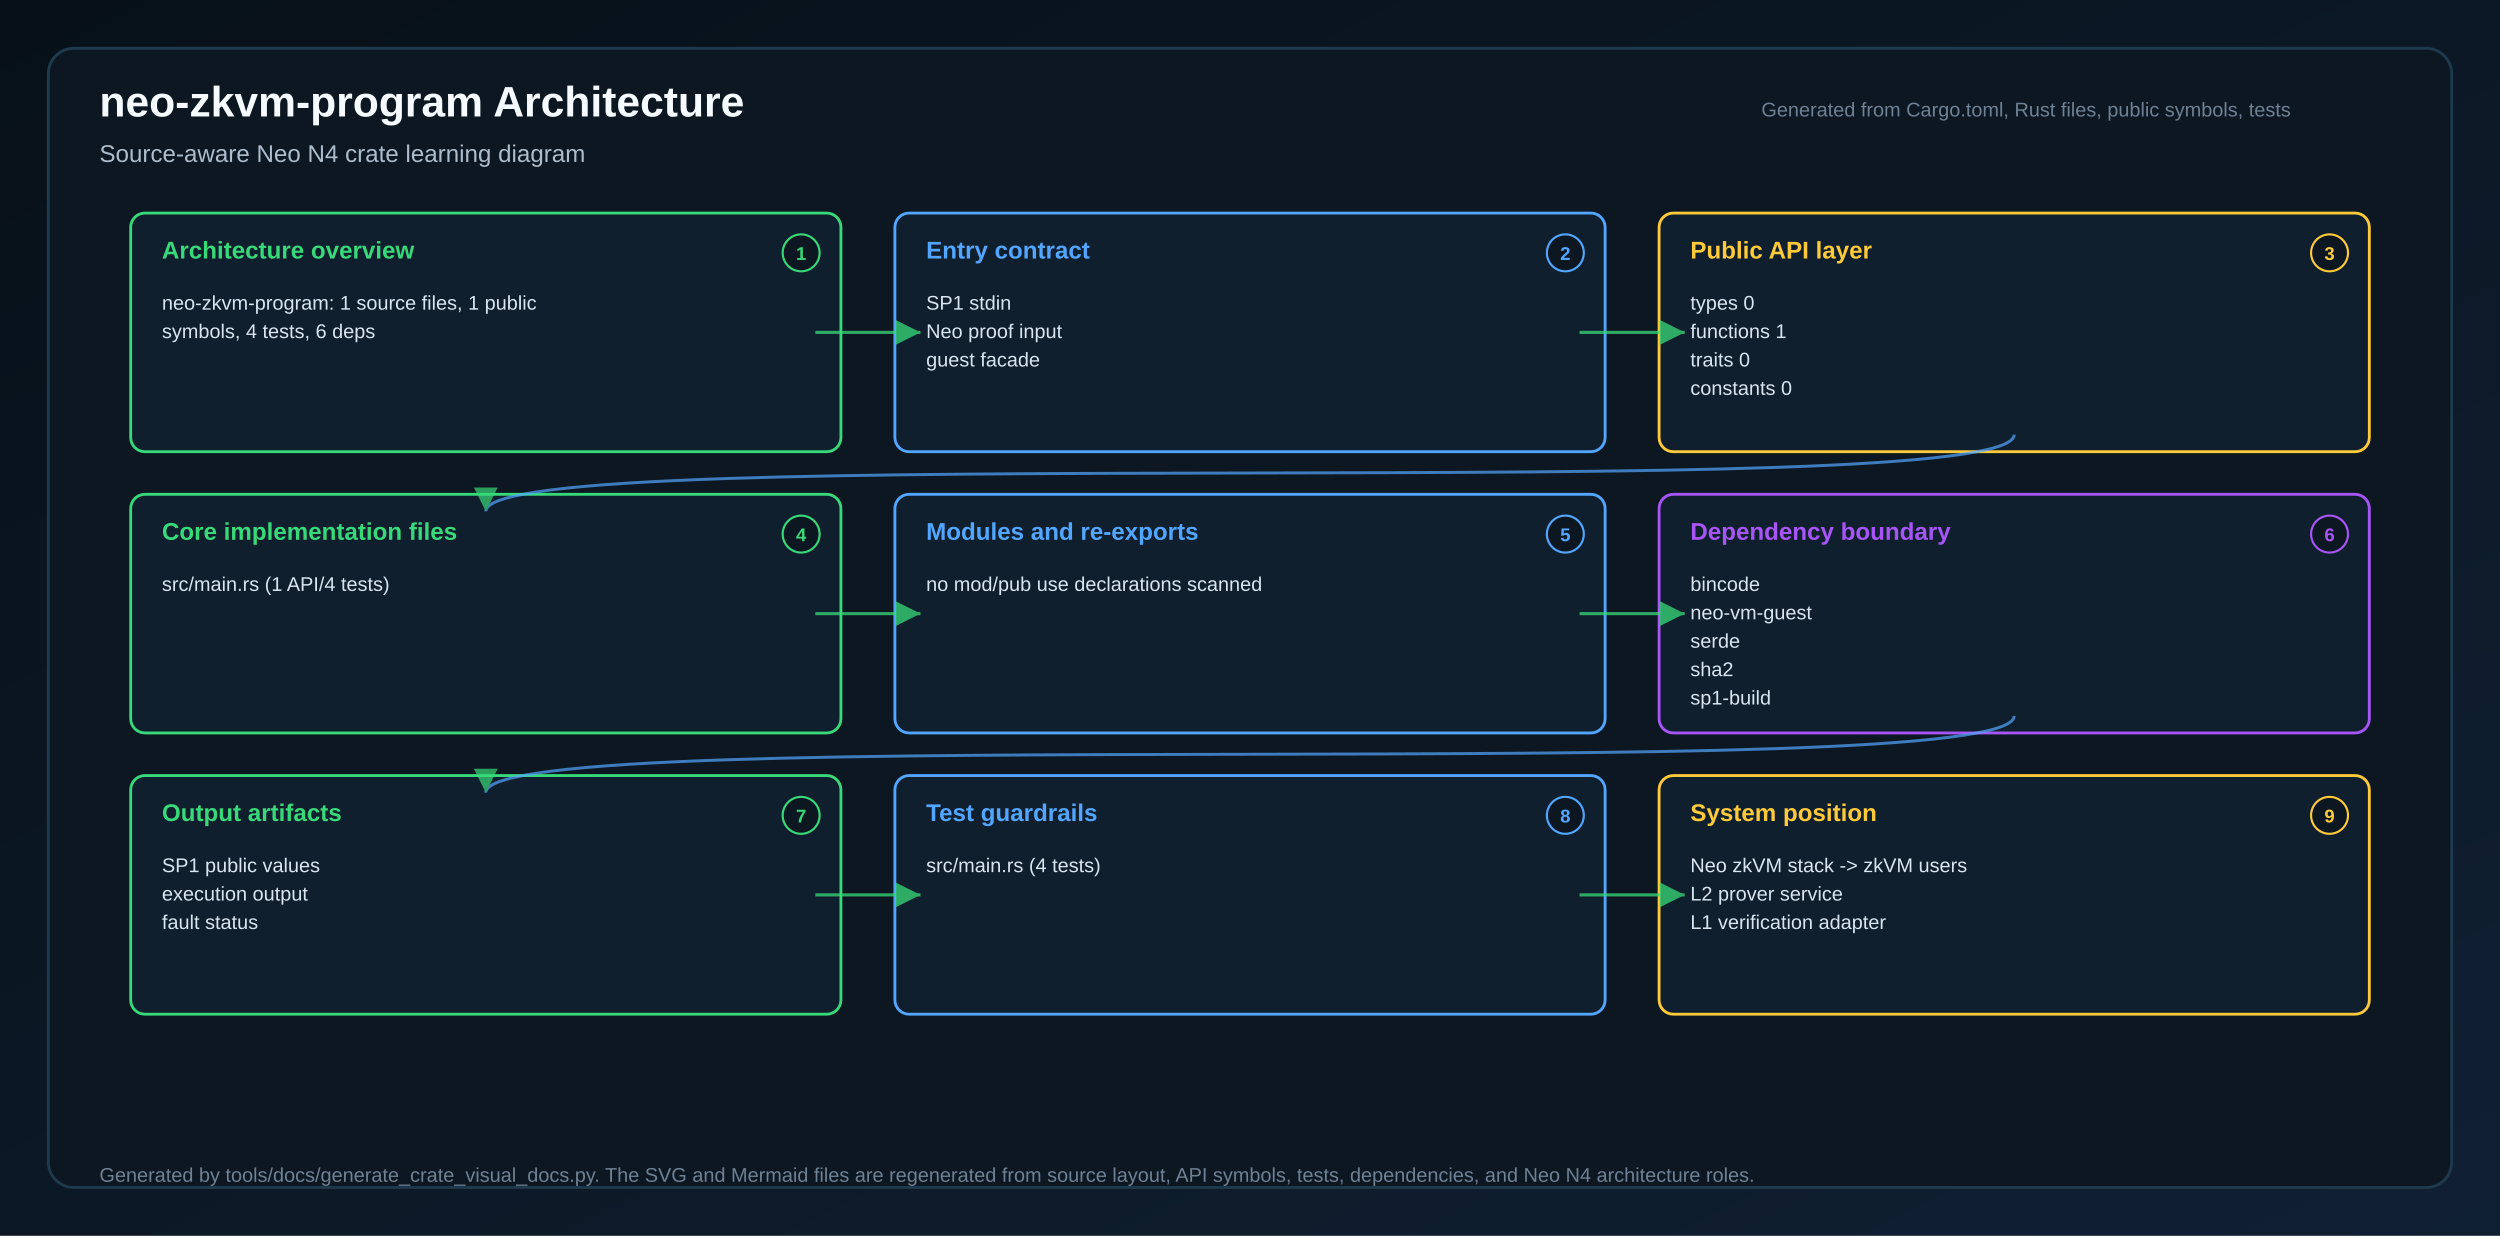
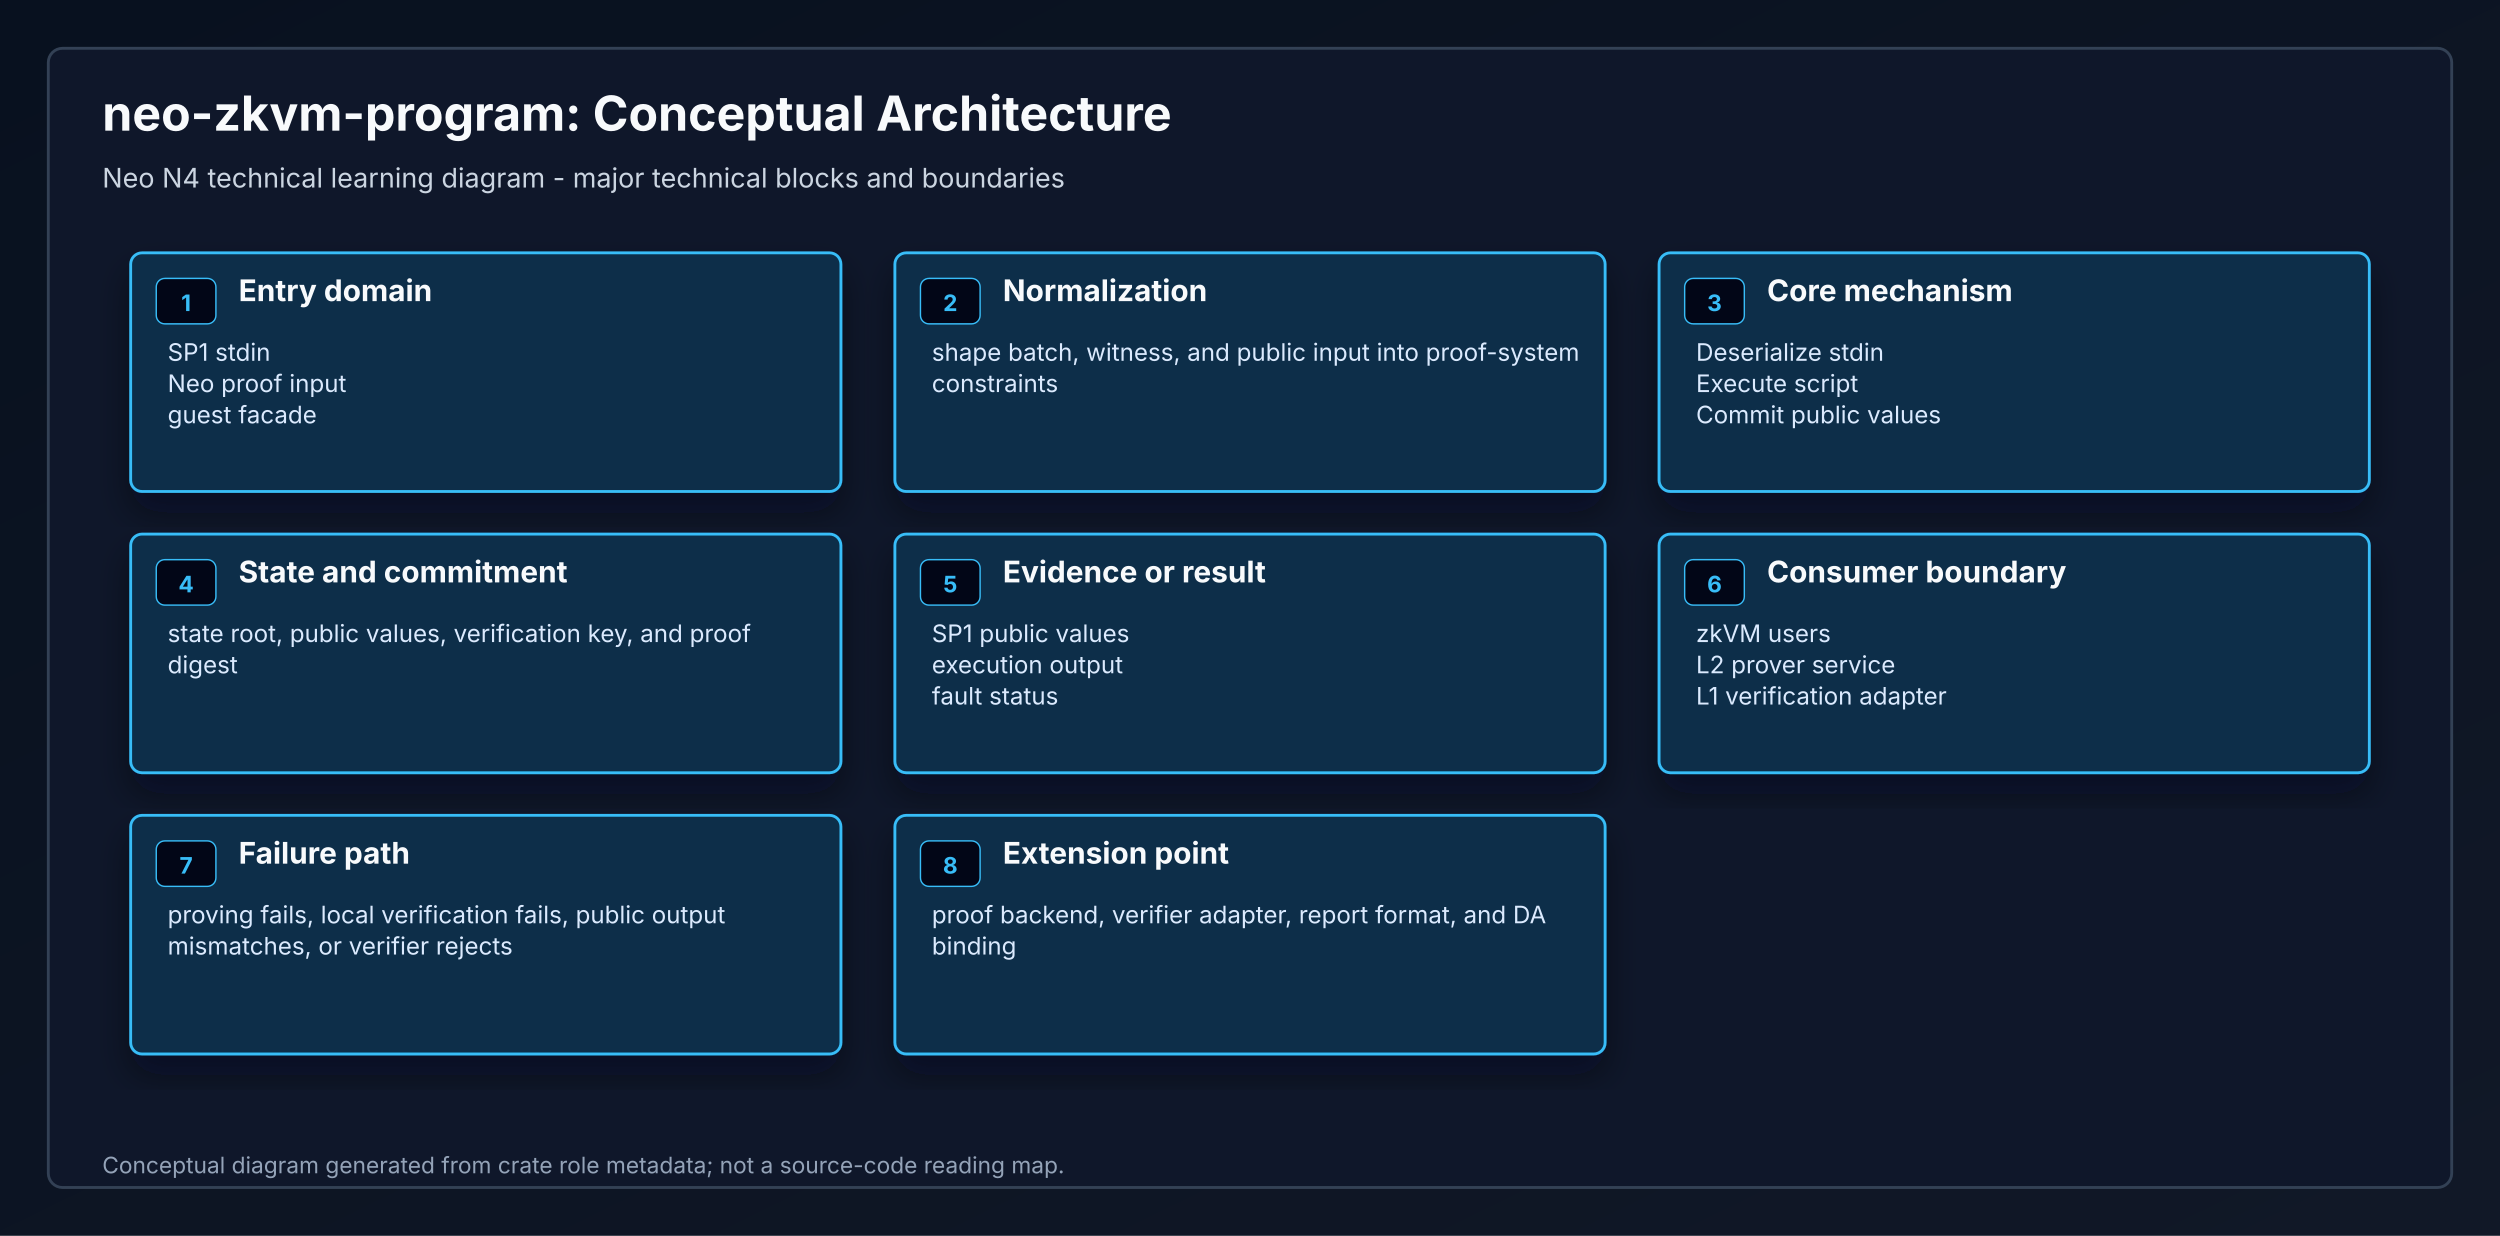
- <svg xmlns="http://www.w3.org/2000/svg" width="1760" height="870" viewBox="0 0 1760 870" role="img" aria-label="neo-zkvm-program Architecture">
+ <svg xmlns="http://www.w3.org/2000/svg" width="1760" height="870" viewBox="0 0 1760 870" role="img" aria-label="neo-zkvm-program Conceptual Architecture">
  <defs>
-     <linearGradient id="bg" x1="0" x2="1" y1="0" y2="1">
-       <stop offset="0" stop-color="#071018" />
-       <stop offset="1" stop-color="#102033" />
+     <linearGradient id="bg" x1="0" y1="0" x2="1" y2="1">
+       <stop offset="0%" stop-color="#08111f" />
+       <stop offset="100%" stop-color="#111827" />
    </linearGradient>
-     <marker id="arrow" markerWidth="12" markerHeight="12" refX="10" refY="6" orient="auto">
-       <path d="M2,2 L10,6 L2,10 Z" fill="#38d978" />
-     </marker>
+     <filter id="shadow" x="-15%" y="-15%" width="130%" height="130%">
+       <feDropShadow dx="0" dy="14" stdDeviation="12" flood-color="#020617" flood-opacity="0.42" />
+     </filter>
  </defs>
-   <rect x="0" y="0" width="1760" height="870" fill="url(#bg)" />
-   <rect x="34" y="34" width="1692" height="802" rx="18" fill="#0c1722" stroke="#1e3a4d" stroke-width="2" />
-   <text x="70" y="82" fill="#f6fbff" font-size="30" font-family="Segoe UI, Arial, sans-serif" font-weight="700">neo-zkvm-program Architecture</text>
-   <text x="70" y="114" fill="#aebdcc" font-size="17" font-family="Segoe UI, Arial, sans-serif">Source-aware Neo N4 crate learning diagram</text>
-   <text x="1240" y="82" fill="#6f8194" font-size="14" font-family="Segoe UI, Arial, sans-serif">Generated from Cargo.toml, Rust files, public symbols, tests</text>
-   <rect x="92" y="150" width="500" height="168" rx="10" fill="#101f2d" stroke="#38d978" stroke-width="2" />
-   <circle cx="564" cy="178" r="13" fill="#0c1722" stroke="#38d978" stroke-width="1.5" />
-   <text x="564" y="183" text-anchor="middle" fill="#38d978" font-size="13" font-family="Segoe UI, Arial, sans-serif" font-weight="700">1</text>
-   <text x="114" y="182" fill="#38d978" font-size="17" font-family="Segoe UI, Arial, sans-serif" font-weight="700">Architecture overview</text>
-   <text x="114" y="218" fill="#d9e6f2" font-size="14" font-family="Segoe UI, Arial, sans-serif">neo-zkvm-program: 1 source files, 1 public</text>
-   <text x="114" y="238" fill="#d9e6f2" font-size="14" font-family="Segoe UI, Arial, sans-serif">symbols, 4 tests, 6 deps</text>
-   <rect x="630" y="150" width="500" height="168" rx="10" fill="#101f2d" stroke="#52a6ff" stroke-width="2" />
-   <circle cx="1102" cy="178" r="13" fill="#0c1722" stroke="#52a6ff" stroke-width="1.5" />
-   <text x="1102" y="183" text-anchor="middle" fill="#52a6ff" font-size="13" font-family="Segoe UI, Arial, sans-serif" font-weight="700">2</text>
-   <text x="652" y="182" fill="#52a6ff" font-size="17" font-family="Segoe UI, Arial, sans-serif" font-weight="700">Entry contract</text>
-   <text x="652" y="218" fill="#d9e6f2" font-size="14" font-family="Segoe UI, Arial, sans-serif">SP1 stdin</text>
-   <text x="652" y="238" fill="#d9e6f2" font-size="14" font-family="Segoe UI, Arial, sans-serif">Neo proof input</text>
-   <text x="652" y="258" fill="#d9e6f2" font-size="14" font-family="Segoe UI, Arial, sans-serif">guest facade</text>
-   <rect x="1168" y="150" width="500" height="168" rx="10" fill="#101f2d" stroke="#ffca3a" stroke-width="2" />
-   <circle cx="1640" cy="178" r="13" fill="#0c1722" stroke="#ffca3a" stroke-width="1.5" />
-   <text x="1640" y="183" text-anchor="middle" fill="#ffca3a" font-size="13" font-family="Segoe UI, Arial, sans-serif" font-weight="700">3</text>
-   <text x="1190" y="182" fill="#ffca3a" font-size="17" font-family="Segoe UI, Arial, sans-serif" font-weight="700">Public API layer</text>
-   <text x="1190" y="218" fill="#d9e6f2" font-size="14" font-family="Segoe UI, Arial, sans-serif">types 0</text>
-   <text x="1190" y="238" fill="#d9e6f2" font-size="14" font-family="Segoe UI, Arial, sans-serif">functions 1</text>
-   <text x="1190" y="258" fill="#d9e6f2" font-size="14" font-family="Segoe UI, Arial, sans-serif">traits 0</text>
-   <text x="1190" y="278" fill="#d9e6f2" font-size="14" font-family="Segoe UI, Arial, sans-serif">constants 0</text>
-   <rect x="92" y="348" width="500" height="168" rx="10" fill="#101f2d" stroke="#38d978" stroke-width="2" />
-   <circle cx="564" cy="376" r="13" fill="#0c1722" stroke="#38d978" stroke-width="1.5" />
-   <text x="564" y="381" text-anchor="middle" fill="#38d978" font-size="13" font-family="Segoe UI, Arial, sans-serif" font-weight="700">4</text>
-   <text x="114" y="380" fill="#38d978" font-size="17" font-family="Segoe UI, Arial, sans-serif" font-weight="700">Core implementation files</text>
-   <text x="114" y="416" fill="#d9e6f2" font-size="14" font-family="Segoe UI, Arial, sans-serif">src/main.rs (1 API/4 tests)</text>
-   <rect x="630" y="348" width="500" height="168" rx="10" fill="#101f2d" stroke="#52a6ff" stroke-width="2" />
-   <circle cx="1102" cy="376" r="13" fill="#0c1722" stroke="#52a6ff" stroke-width="1.5" />
-   <text x="1102" y="381" text-anchor="middle" fill="#52a6ff" font-size="13" font-family="Segoe UI, Arial, sans-serif" font-weight="700">5</text>
-   <text x="652" y="380" fill="#52a6ff" font-size="17" font-family="Segoe UI, Arial, sans-serif" font-weight="700">Modules and re-exports</text>
-   <text x="652" y="416" fill="#d9e6f2" font-size="14" font-family="Segoe UI, Arial, sans-serif">no mod/pub use declarations scanned</text>
-   <rect x="1168" y="348" width="500" height="168" rx="10" fill="#101f2d" stroke="#a855f7" stroke-width="2" />
-   <circle cx="1640" cy="376" r="13" fill="#0c1722" stroke="#a855f7" stroke-width="1.5" />
-   <text x="1640" y="381" text-anchor="middle" fill="#a855f7" font-size="13" font-family="Segoe UI, Arial, sans-serif" font-weight="700">6</text>
-   <text x="1190" y="380" fill="#a855f7" font-size="17" font-family="Segoe UI, Arial, sans-serif" font-weight="700">Dependency boundary</text>
-   <text x="1190" y="416" fill="#d9e6f2" font-size="14" font-family="Segoe UI, Arial, sans-serif">bincode</text>
-   <text x="1190" y="436" fill="#d9e6f2" font-size="14" font-family="Segoe UI, Arial, sans-serif">neo-vm-guest</text>
-   <text x="1190" y="456" fill="#d9e6f2" font-size="14" font-family="Segoe UI, Arial, sans-serif">serde</text>
-   <text x="1190" y="476" fill="#d9e6f2" font-size="14" font-family="Segoe UI, Arial, sans-serif">sha2</text>
-   <text x="1190" y="496" fill="#d9e6f2" font-size="14" font-family="Segoe UI, Arial, sans-serif">sp1-build</text>
-   <rect x="92" y="546" width="500" height="168" rx="10" fill="#101f2d" stroke="#38d978" stroke-width="2" />
-   <circle cx="564" cy="574" r="13" fill="#0c1722" stroke="#38d978" stroke-width="1.5" />
-   <text x="564" y="579" text-anchor="middle" fill="#38d978" font-size="13" font-family="Segoe UI, Arial, sans-serif" font-weight="700">7</text>
-   <text x="114" y="578" fill="#38d978" font-size="17" font-family="Segoe UI, Arial, sans-serif" font-weight="700">Output artifacts</text>
-   <text x="114" y="614" fill="#d9e6f2" font-size="14" font-family="Segoe UI, Arial, sans-serif">SP1 public values</text>
-   <text x="114" y="634" fill="#d9e6f2" font-size="14" font-family="Segoe UI, Arial, sans-serif">execution output</text>
-   <text x="114" y="654" fill="#d9e6f2" font-size="14" font-family="Segoe UI, Arial, sans-serif">fault status</text>
-   <rect x="630" y="546" width="500" height="168" rx="10" fill="#101f2d" stroke="#52a6ff" stroke-width="2" />
-   <circle cx="1102" cy="574" r="13" fill="#0c1722" stroke="#52a6ff" stroke-width="1.5" />
-   <text x="1102" y="579" text-anchor="middle" fill="#52a6ff" font-size="13" font-family="Segoe UI, Arial, sans-serif" font-weight="700">8</text>
-   <text x="652" y="578" fill="#52a6ff" font-size="17" font-family="Segoe UI, Arial, sans-serif" font-weight="700">Test guardrails</text>
-   <text x="652" y="614" fill="#d9e6f2" font-size="14" font-family="Segoe UI, Arial, sans-serif">src/main.rs (4 tests)</text>
-   <rect x="1168" y="546" width="500" height="168" rx="10" fill="#101f2d" stroke="#ffca3a" stroke-width="2" />
-   <circle cx="1640" cy="574" r="13" fill="#0c1722" stroke="#ffca3a" stroke-width="1.5" />
-   <text x="1640" y="579" text-anchor="middle" fill="#ffca3a" font-size="13" font-family="Segoe UI, Arial, sans-serif" font-weight="700">9</text>
-   <text x="1190" y="578" fill="#ffca3a" font-size="17" font-family="Segoe UI, Arial, sans-serif" font-weight="700">System position</text>
-   <text x="1190" y="614" fill="#d9e6f2" font-size="14" font-family="Segoe UI, Arial, sans-serif">Neo zkVM stack -&gt; zkVM users</text>
-   <text x="1190" y="634" fill="#d9e6f2" font-size="14" font-family="Segoe UI, Arial, sans-serif">L2 prover service</text>
-   <text x="1190" y="654" fill="#d9e6f2" font-size="14" font-family="Segoe UI, Arial, sans-serif">L1 verification adapter</text>
-   <line x1="574" y1="234" x2="648" y2="234" stroke="#38d978" stroke-width="2.2" marker-end="url(#arrow)" opacity="0.75" />
-   <line x1="1112" y1="234" x2="1186" y2="234" stroke="#38d978" stroke-width="2.2" marker-end="url(#arrow)" opacity="0.75" />
-   <line x1="574" y1="432" x2="648" y2="432" stroke="#38d978" stroke-width="2.2" marker-end="url(#arrow)" opacity="0.75" />
-   <line x1="1112" y1="432" x2="1186" y2="432" stroke="#38d978" stroke-width="2.2" marker-end="url(#arrow)" opacity="0.75" />
-   <line x1="574" y1="630" x2="648" y2="630" stroke="#38d978" stroke-width="2.2" marker-end="url(#arrow)" opacity="0.75" />
-   <line x1="1112" y1="630" x2="1186" y2="630" stroke="#38d978" stroke-width="2.2" marker-end="url(#arrow)" opacity="0.75" />
-   <path d="M1418 306 C1418 358, 342 308, 342 360" stroke="#52a6ff" stroke-width="2.1" fill="none" marker-end="url(#arrow)" opacity="0.7" />
-   <path d="M1418 504 C1418 556, 342 506, 342 558" stroke="#52a6ff" stroke-width="2.1" fill="none" marker-end="url(#arrow)" opacity="0.7" />
-   <text x="70" y="832" fill="#6f8194" font-size="14" font-family="Segoe UI, Arial, sans-serif">Generated by tools/docs/generate_crate_visual_docs.py. The SVG and Mermaid files are regenerated from source layout, API symbols, tests, dependencies, and Neo N4 architecture roles.</text>
+   <rect width="1760" height="100%" fill="url(#bg)" />
+   <rect x="34" y="34" width="1692" height="802" rx="10" fill="#0f172a" stroke="#334155" stroke-width="2" />
+   <text x="72" y="92" fill="#f8fafc" font-family="Inter,Segoe UI,Arial,sans-serif" font-size="34" font-weight="700">neo-zkvm-program: Conceptual Architecture</text>
+   <text x="72" y="132" fill="#cbd5e1" font-family="Inter,Segoe UI,Arial,sans-serif" font-size="19">Neo N4 technical learning diagram - major technical blocks and boundaries</text>
+   <rect x="92" y="178" width="500" height="168" rx="8" fill="#082f49" stroke="#38bdf8" stroke-width="2" filter="url(#shadow)" />
+   <rect x="110" y="196" width="42" height="32" rx="6" fill="#020617" stroke="#38bdf8" stroke-width="1" />
+   <text x="131" y="219" text-anchor="middle" fill="#38bdf8" font-family="Inter,Segoe UI,Arial,sans-serif" font-size="16" font-weight="700">1</text>
+   <text x="168" y="212" fill="#f8fafc" font-family="Inter,Segoe UI,Arial,sans-serif" font-size="21" font-weight="700">Entry domain</text>
+   <text x="118" y="254" fill="#dbeafe" font-family="Inter,Segoe UI,Arial,sans-serif" font-size="17">SP1 stdin</text>
+   <text x="118" y="276" fill="#dbeafe" font-family="Inter,Segoe UI,Arial,sans-serif" font-size="17">Neo proof input</text>
+   <text x="118" y="298" fill="#dbeafe" font-family="Inter,Segoe UI,Arial,sans-serif" font-size="17">guest facade</text>
+   <rect x="630" y="178" width="500" height="168" rx="8" fill="#082f49" stroke="#38bdf8" stroke-width="2" filter="url(#shadow)" />
+   <rect x="648" y="196" width="42" height="32" rx="6" fill="#020617" stroke="#38bdf8" stroke-width="1" />
+   <text x="669" y="219" text-anchor="middle" fill="#38bdf8" font-family="Inter,Segoe UI,Arial,sans-serif" font-size="16" font-weight="700">2</text>
+   <text x="706" y="212" fill="#f8fafc" font-family="Inter,Segoe UI,Arial,sans-serif" font-size="21" font-weight="700">Normalization</text>
+   <text x="656" y="254" fill="#dbeafe" font-family="Inter,Segoe UI,Arial,sans-serif" font-size="17">shape batch, witness, and public input into proof-system</text>
+   <text x="656" y="276" fill="#dbeafe" font-family="Inter,Segoe UI,Arial,sans-serif" font-size="17">constraints</text>
+   <rect x="1168" y="178" width="500" height="168" rx="8" fill="#082f49" stroke="#38bdf8" stroke-width="2" filter="url(#shadow)" />
+   <rect x="1186" y="196" width="42" height="32" rx="6" fill="#020617" stroke="#38bdf8" stroke-width="1" />
+   <text x="1207" y="219" text-anchor="middle" fill="#38bdf8" font-family="Inter,Segoe UI,Arial,sans-serif" font-size="16" font-weight="700">3</text>
+   <text x="1244" y="212" fill="#f8fafc" font-family="Inter,Segoe UI,Arial,sans-serif" font-size="21" font-weight="700">Core mechanism</text>
+   <text x="1194" y="254" fill="#dbeafe" font-family="Inter,Segoe UI,Arial,sans-serif" font-size="17">Deserialize stdin</text>
+   <text x="1194" y="276" fill="#dbeafe" font-family="Inter,Segoe UI,Arial,sans-serif" font-size="17">Execute script</text>
+   <text x="1194" y="298" fill="#dbeafe" font-family="Inter,Segoe UI,Arial,sans-serif" font-size="17">Commit public values</text>
+   <rect x="92" y="376" width="500" height="168" rx="8" fill="#082f49" stroke="#38bdf8" stroke-width="2" filter="url(#shadow)" />
+   <rect x="110" y="394" width="42" height="32" rx="6" fill="#020617" stroke="#38bdf8" stroke-width="1" />
+   <text x="131" y="417" text-anchor="middle" fill="#38bdf8" font-family="Inter,Segoe UI,Arial,sans-serif" font-size="16" font-weight="700">4</text>
+   <text x="168" y="410" fill="#f8fafc" font-family="Inter,Segoe UI,Arial,sans-serif" font-size="21" font-weight="700">State and commitment</text>
+   <text x="118" y="452" fill="#dbeafe" font-family="Inter,Segoe UI,Arial,sans-serif" font-size="17">state root, public values, verification key, and proof</text>
+   <text x="118" y="474" fill="#dbeafe" font-family="Inter,Segoe UI,Arial,sans-serif" font-size="17">digest</text>
+   <rect x="630" y="376" width="500" height="168" rx="8" fill="#082f49" stroke="#38bdf8" stroke-width="2" filter="url(#shadow)" />
+   <rect x="648" y="394" width="42" height="32" rx="6" fill="#020617" stroke="#38bdf8" stroke-width="1" />
+   <text x="669" y="417" text-anchor="middle" fill="#38bdf8" font-family="Inter,Segoe UI,Arial,sans-serif" font-size="16" font-weight="700">5</text>
+   <text x="706" y="410" fill="#f8fafc" font-family="Inter,Segoe UI,Arial,sans-serif" font-size="21" font-weight="700">Evidence or result</text>
+   <text x="656" y="452" fill="#dbeafe" font-family="Inter,Segoe UI,Arial,sans-serif" font-size="17">SP1 public values</text>
+   <text x="656" y="474" fill="#dbeafe" font-family="Inter,Segoe UI,Arial,sans-serif" font-size="17">execution output</text>
+   <text x="656" y="496" fill="#dbeafe" font-family="Inter,Segoe UI,Arial,sans-serif" font-size="17">fault status</text>
+   <rect x="1168" y="376" width="500" height="168" rx="8" fill="#082f49" stroke="#38bdf8" stroke-width="2" filter="url(#shadow)" />
+   <rect x="1186" y="394" width="42" height="32" rx="6" fill="#020617" stroke="#38bdf8" stroke-width="1" />
+   <text x="1207" y="417" text-anchor="middle" fill="#38bdf8" font-family="Inter,Segoe UI,Arial,sans-serif" font-size="16" font-weight="700">6</text>
+   <text x="1244" y="410" fill="#f8fafc" font-family="Inter,Segoe UI,Arial,sans-serif" font-size="21" font-weight="700">Consumer boundary</text>
+   <text x="1194" y="452" fill="#dbeafe" font-family="Inter,Segoe UI,Arial,sans-serif" font-size="17">zkVM users</text>
+   <text x="1194" y="474" fill="#dbeafe" font-family="Inter,Segoe UI,Arial,sans-serif" font-size="17">L2 prover service</text>
+   <text x="1194" y="496" fill="#dbeafe" font-family="Inter,Segoe UI,Arial,sans-serif" font-size="17">L1 verification adapter</text>
+   <rect x="92" y="574" width="500" height="168" rx="8" fill="#082f49" stroke="#38bdf8" stroke-width="2" filter="url(#shadow)" />
+   <rect x="110" y="592" width="42" height="32" rx="6" fill="#020617" stroke="#38bdf8" stroke-width="1" />
+   <text x="131" y="615" text-anchor="middle" fill="#38bdf8" font-family="Inter,Segoe UI,Arial,sans-serif" font-size="16" font-weight="700">7</text>
+   <text x="168" y="608" fill="#f8fafc" font-family="Inter,Segoe UI,Arial,sans-serif" font-size="21" font-weight="700">Failure path</text>
+   <text x="118" y="650" fill="#dbeafe" font-family="Inter,Segoe UI,Arial,sans-serif" font-size="17">proving fails, local verification fails, public output</text>
+   <text x="118" y="672" fill="#dbeafe" font-family="Inter,Segoe UI,Arial,sans-serif" font-size="17">mismatches, or verifier rejects</text>
+   <rect x="630" y="574" width="500" height="168" rx="8" fill="#082f49" stroke="#38bdf8" stroke-width="2" filter="url(#shadow)" />
+   <rect x="648" y="592" width="42" height="32" rx="6" fill="#020617" stroke="#38bdf8" stroke-width="1" />
+   <text x="669" y="615" text-anchor="middle" fill="#38bdf8" font-family="Inter,Segoe UI,Arial,sans-serif" font-size="16" font-weight="700">8</text>
+   <text x="706" y="608" fill="#f8fafc" font-family="Inter,Segoe UI,Arial,sans-serif" font-size="21" font-weight="700">Extension point</text>
+   <text x="656" y="650" fill="#dbeafe" font-family="Inter,Segoe UI,Arial,sans-serif" font-size="17">proof backend, verifier adapter, report format, and DA</text>
+   <text x="656" y="672" fill="#dbeafe" font-family="Inter,Segoe UI,Arial,sans-serif" font-size="17">binding</text>
+   <text x="72" y="826" fill="#94a3b8" font-family="Inter,Segoe UI,Arial,sans-serif" font-size="16">Conceptual diagram generated from crate role metadata; not a source-code reading map.</text>
</svg>
